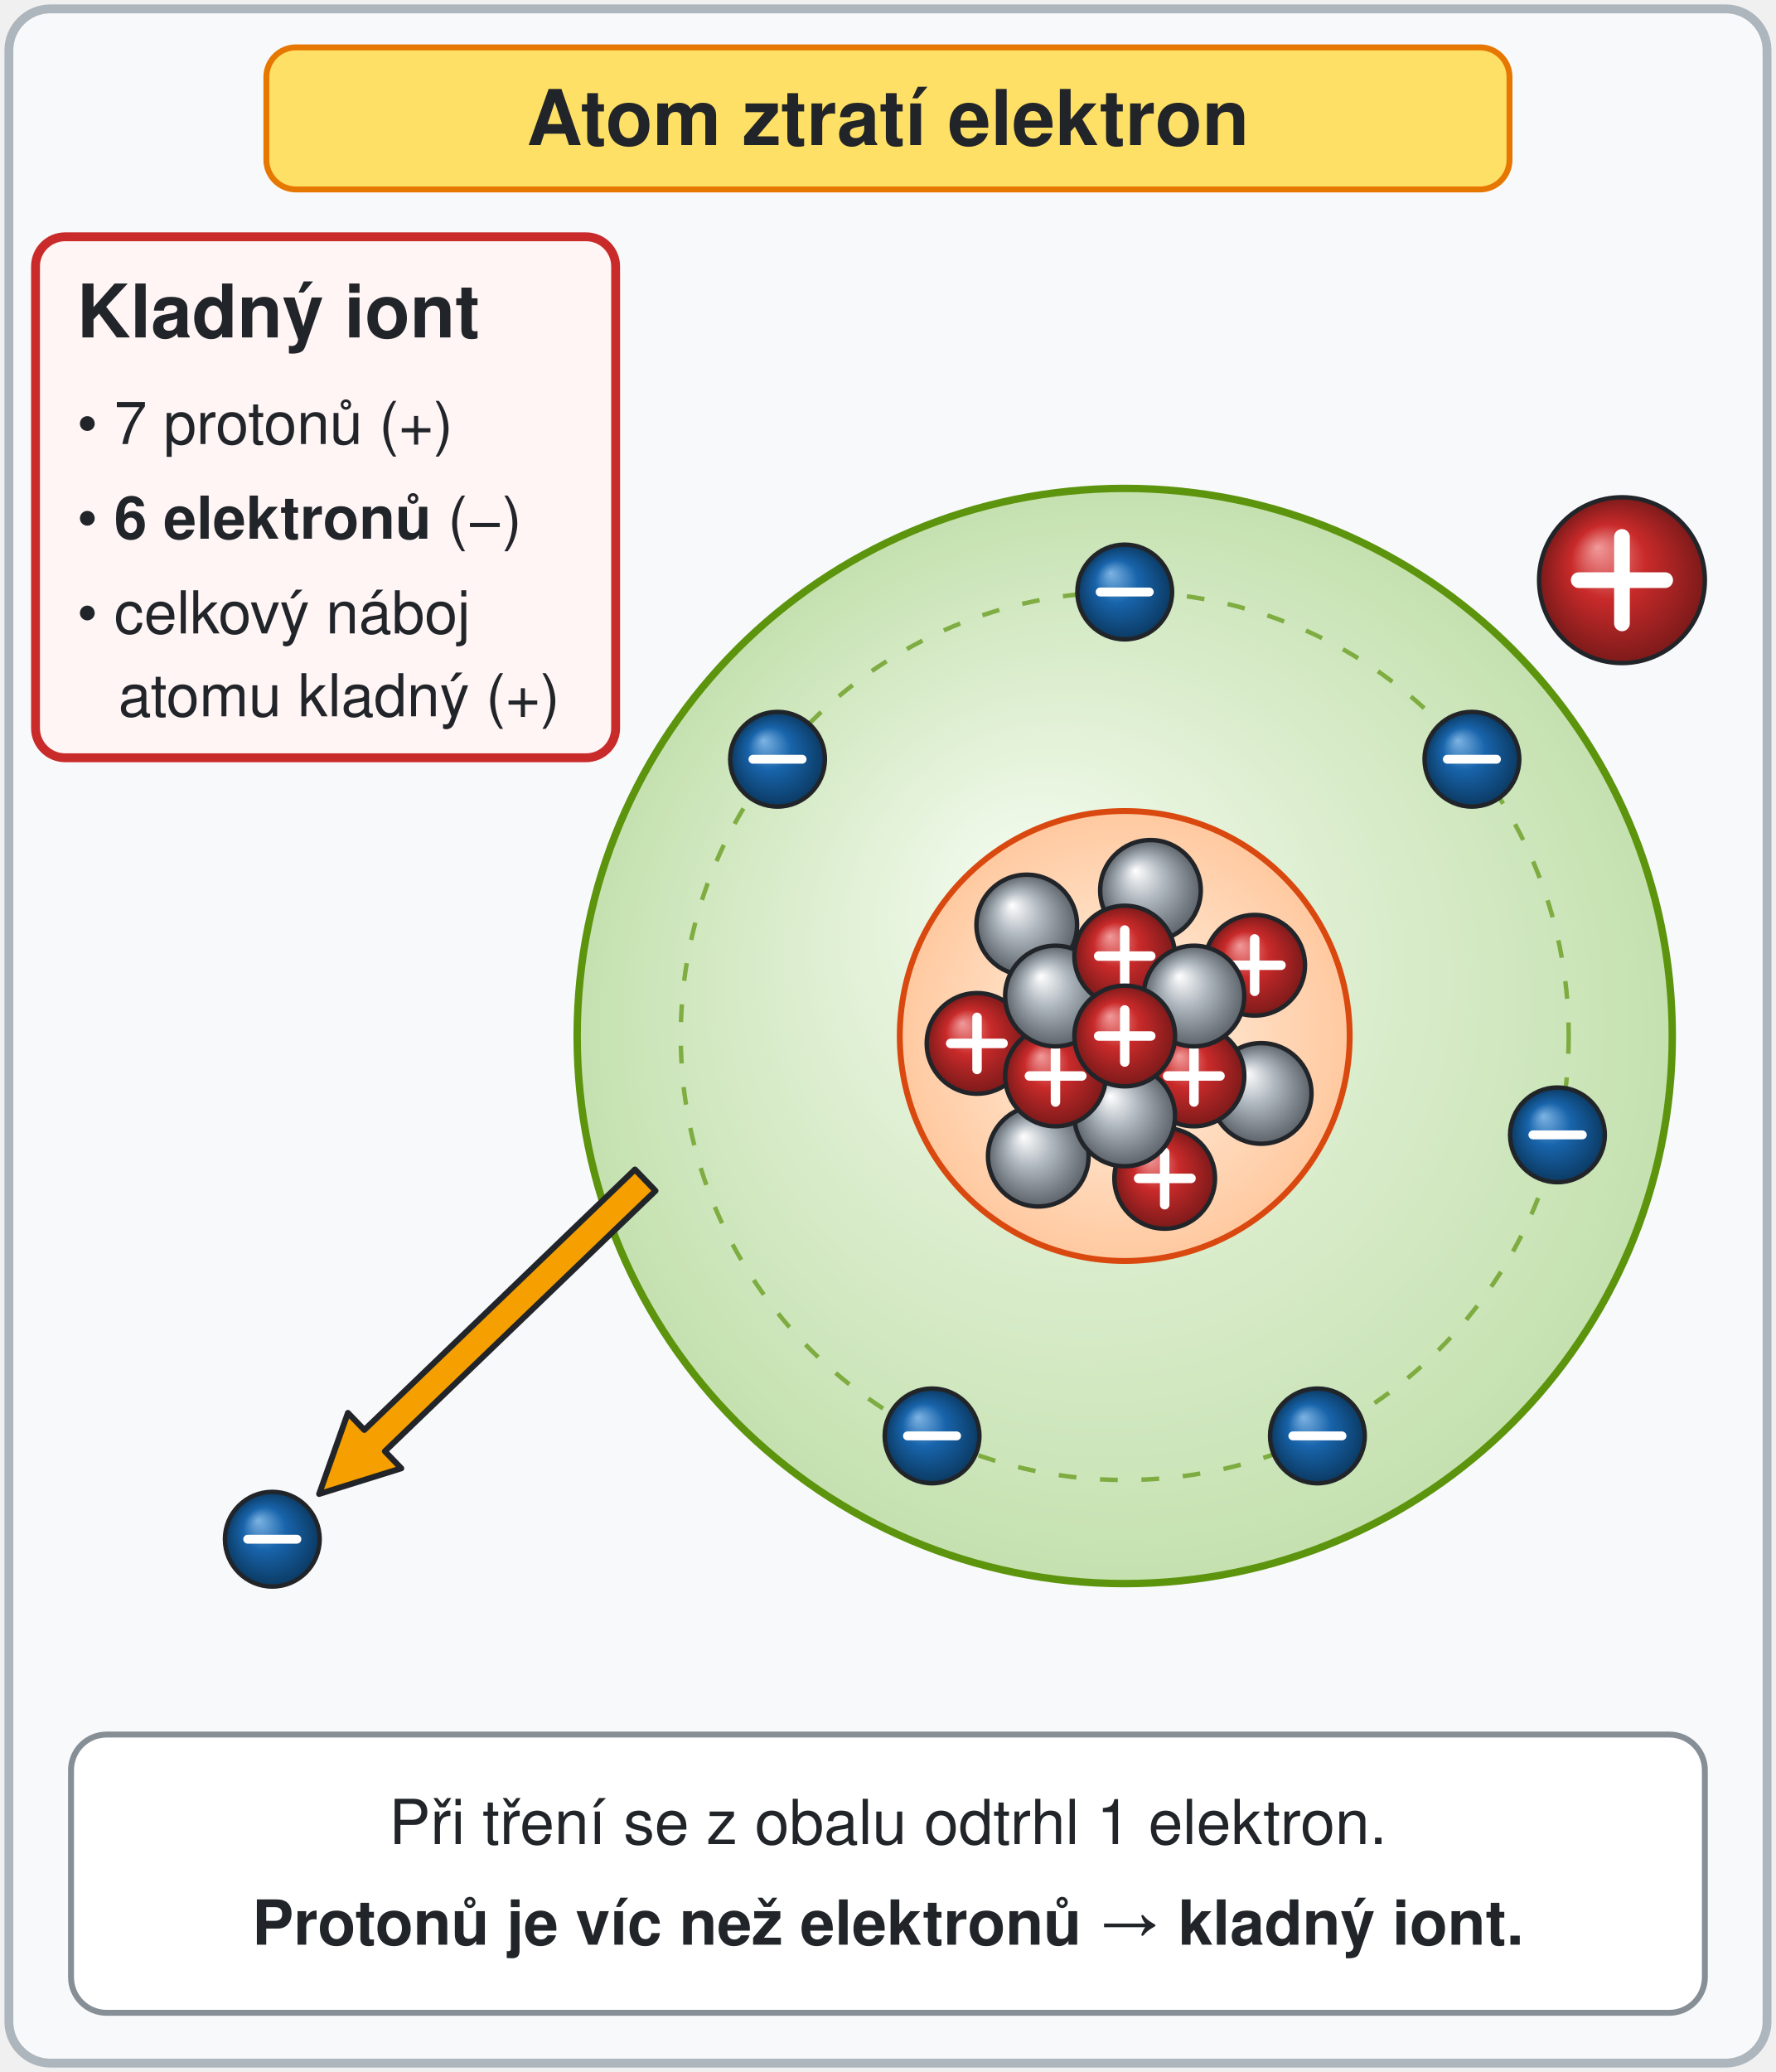
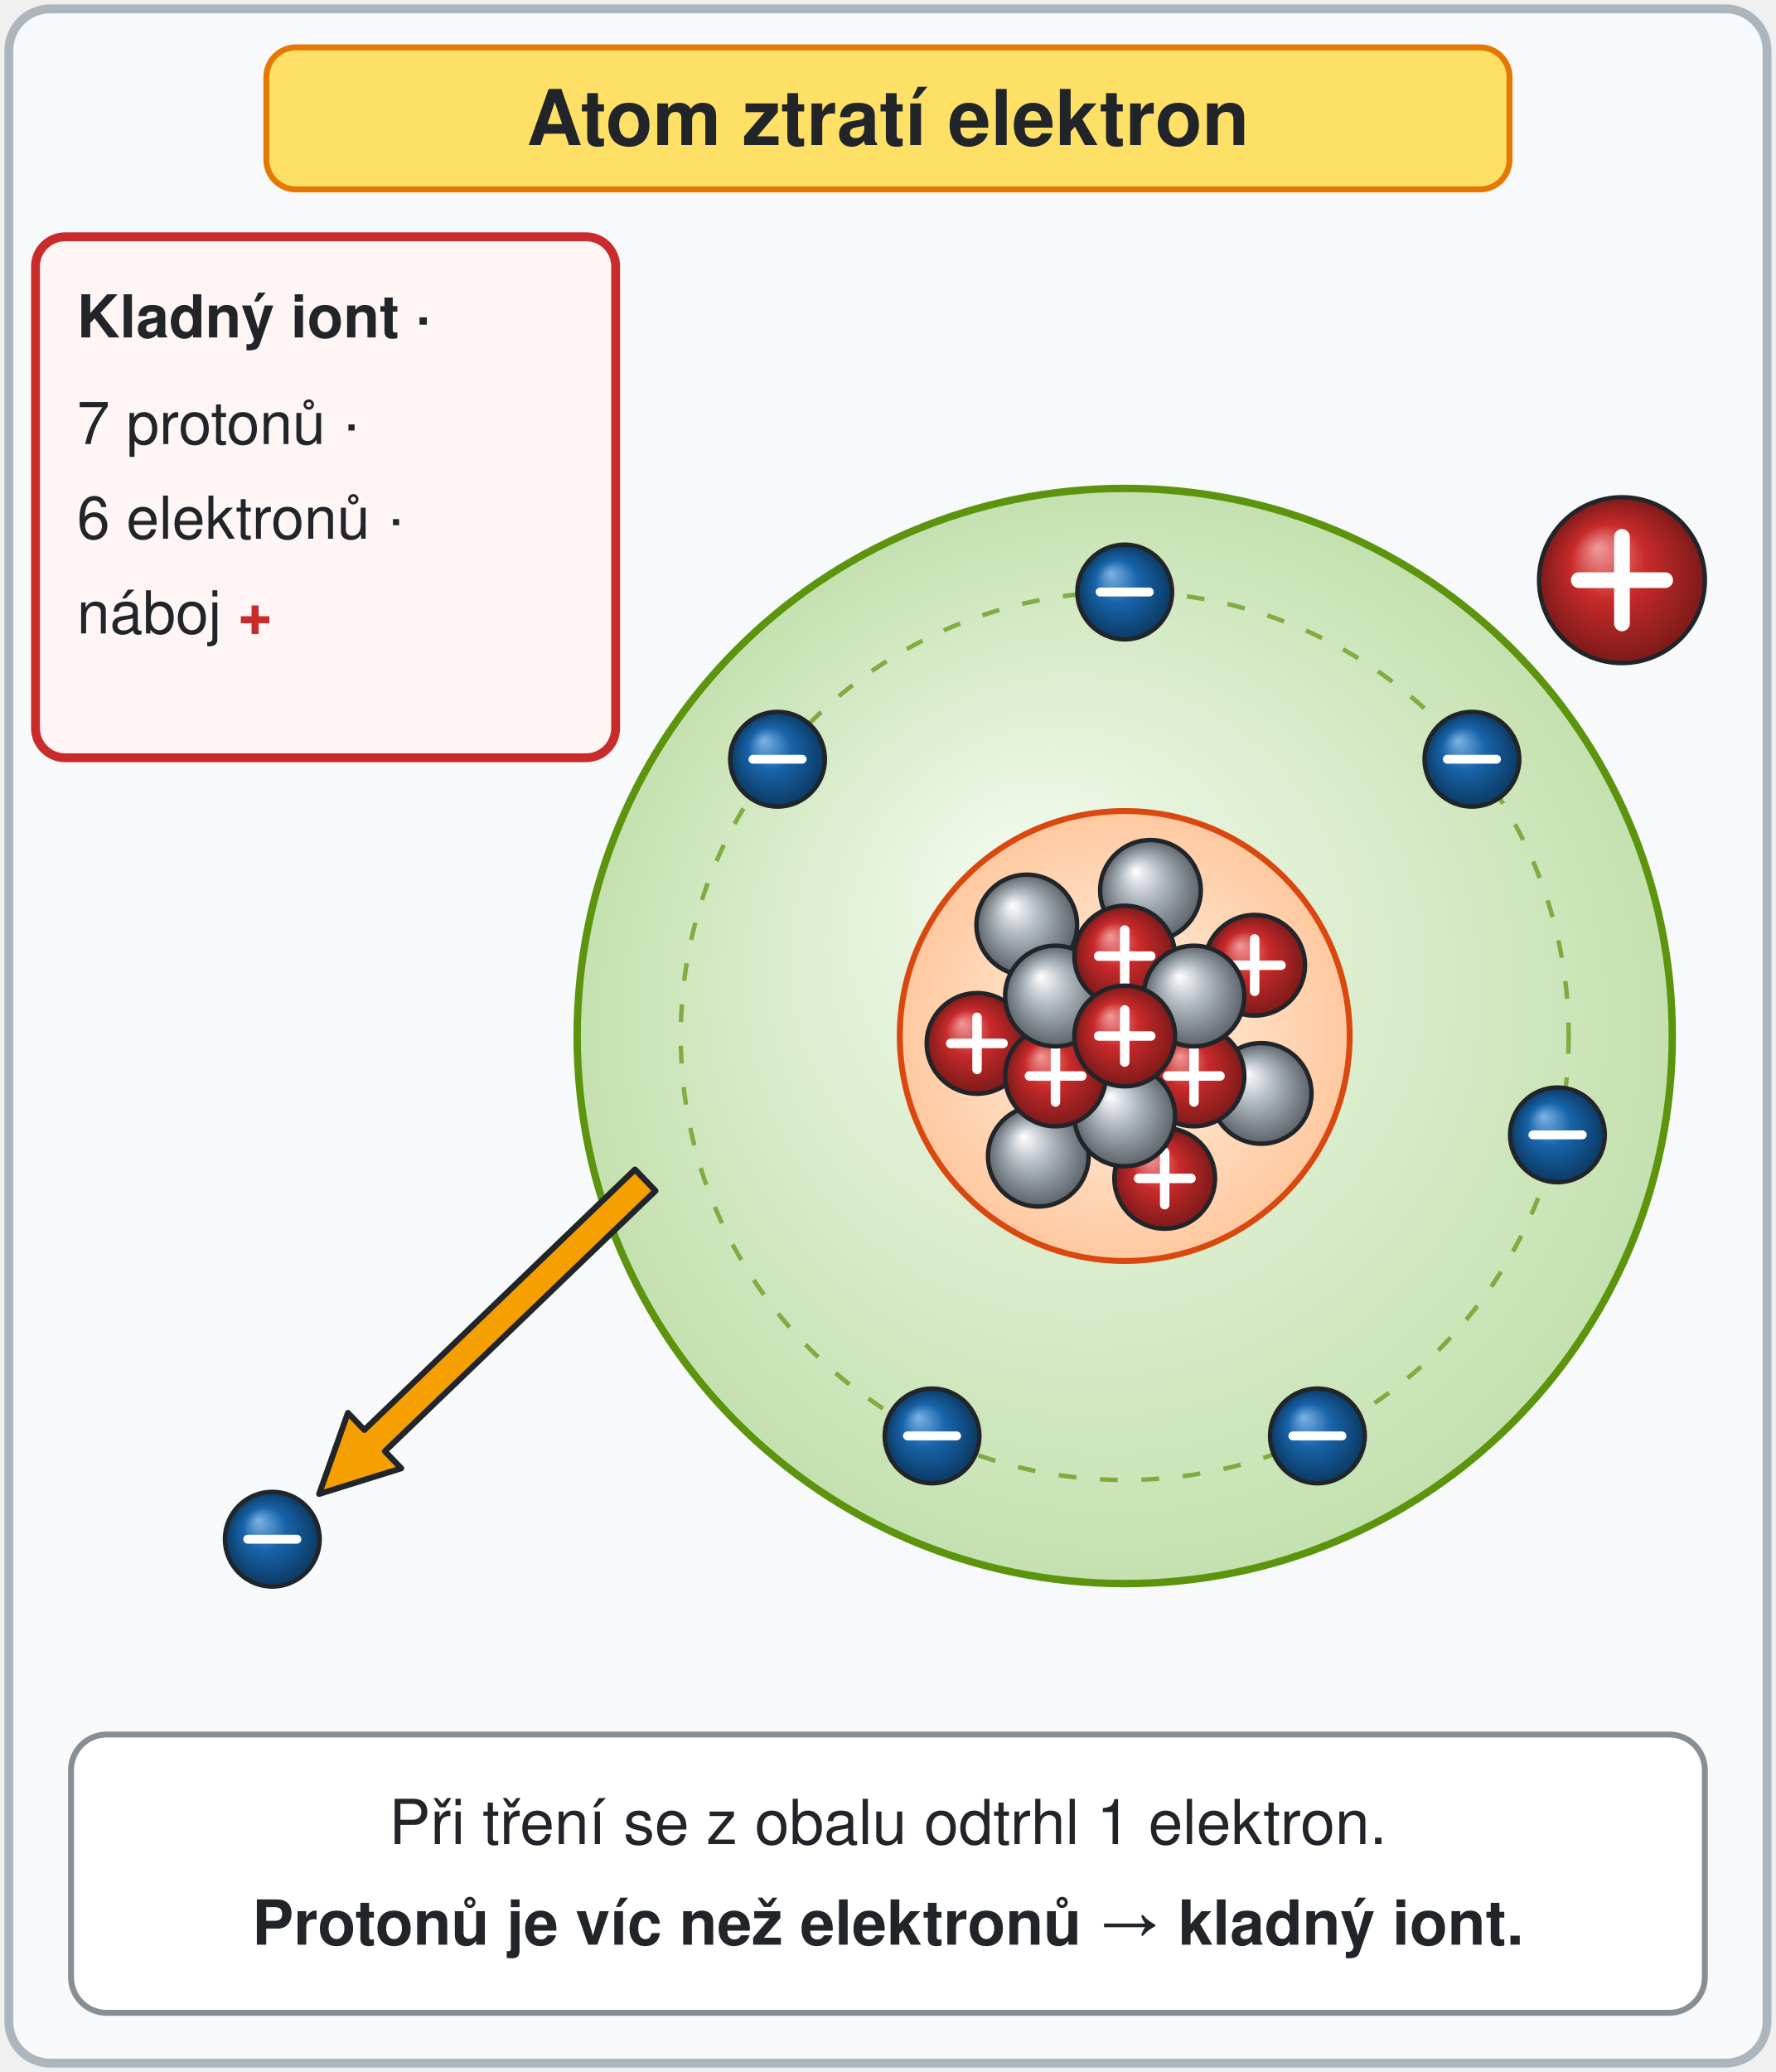
<svg xmlns="http://www.w3.org/2000/svg" viewBox="0 0 600 700" font-family="'Segoe UI', Helvetica, Arial, sans-serif" role="img" aria-label="Animace: atom dusíku má v jádře 7 protonů a v obalu 7 elektronů. Při tření se jeden elektron z obalu odtrhne a odletí pryč. Zůstane 7 protonů a 6 elektronů, kladný náboj převažuje a atom se stane kladným iontem.">
  <style>
/* Předloha: PDF Elektrické vlastnosti látek, obrázek Kladný iont – 7 protonů (+), 6 elektronů (-), celkový náboj atomu kladný (+); žlutá šipka ukazuje elektron, který opouští obal. Animace 9 s: elektron vyletí z obalu ven, potom se objeví červený znak +. Bez animace = koncový stav (elektron venku, znak + vidět). */
- @keyframes mv { 0% { transform: translate(141.8px, -136.6px); opacity: 0; } 6%, 22% { transform: translate(141.8px, -136.6px); opacity: 1; } 50%, 93% { transform: translate(0, 0); opacity: 1; } 100% { transform: translate(0, 0); opacity: 0; } }
+ @keyframes mv { 0%, 22% { transform: translate(141.8px, -136.6px); opacity: 1; } 50%, 93% { transform: translate(0, 0); opacity: 1; } 100% { transform: translate(0, 0); opacity: 0; } }
@keyframes sip { 0%, 20% { opacity: 0; } 26%, 50% { opacity: 1; } 58%, 100% { opacity: 0.35; } }
@keyframes zn { 0%, 52% { opacity: 0; } 60%, 94% { opacity: 1; } 100% { opacity: 0; } }
- @keyframes pS { 0%, 5.9% { opacity: 0; } 6%, 49.9% { opacity: 1; } 50%, 100% { opacity: 0; } }
- @keyframes pF { 0%, 5.9% { opacity: 1; } 6%, 49.9% { opacity: 0; } 50%, 100% { opacity: 1; } }
- .pS { opacity: 0; animation: pS 9s linear infinite; } .pF { animation: pF 9s linear infinite; }
.mv { animation: mv 9s ease-in-out infinite; } .sip { animation: sip 9s linear infinite; } .zn { animation: zn 9s linear infinite; }
+ @keyframes fA { 0%, 30.69% { opacity: 1; } 30.7%, 100% { opacity: 0; } }
+ @keyframes fB { 0%, 30.69% { opacity: 0; } 30.7%, 100% { opacity: 1; } }
+ .fA { opacity: 0; animation: fA 9s linear infinite; } .fB { opacity: 1; animation: fB 9s linear infinite; }
@media (prefers-reduced-motion: reduce) { * { animation: none !important; } }
</style>
  <defs>
    <radialGradient id="gP" cx="50%" cy="50%" r="50%" fx="35%" fy="30%">
      <stop offset="0" stop-color="#f19a9a" />
      <stop offset="0.45" stop-color="#c92a2a" />
      <stop offset="1" stop-color="#7d1a1a" />
    </radialGradient>
    <radialGradient id="gE" cx="50%" cy="50%" r="50%" fx="35%" fy="30%">
      <stop offset="0" stop-color="#7db3e3" />
      <stop offset="0.45" stop-color="#1864ab" />
      <stop offset="1" stop-color="#0b3a63" />
    </radialGradient>
    <radialGradient id="gN" cx="50%" cy="50%" r="50%" fx="35%" fy="30%">
      <stop offset="0" stop-color="#ffffff" />
      <stop offset="0.45" stop-color="#adb5bd" />
      <stop offset="1" stop-color="#5c636a" />
    </radialGradient>
    <radialGradient id="gObal" cx="50%" cy="50%" r="50%" fx="40%" fy="35%">
      <stop offset="0" stop-color="#f4fbef" />
      <stop offset="1" stop-color="#c5e1b0" />
    </radialGradient>
    <radialGradient id="gJadro" cx="50%" cy="50%" r="50%">
      <stop offset="0" stop-color="#fff4e6" />
      <stop offset="1" stop-color="#ffc9a0" />
    </radialGradient>
    <linearGradient id="gKov" x1="0" y1="0" x2="1" y2="0">
      <stop offset="0" stop-color="#6c757d" />
      <stop offset="0.35" stop-color="#f1f3f5" />
      <stop offset="0.7" stop-color="#adb5bd" />
      <stop offset="1" stop-color="#495057" />
    </linearGradient>
    <linearGradient id="gKovV" x1="0" y1="0" x2="0" y2="1">
      <stop offset="0" stop-color="#f1f3f5" />
      <stop offset="0.5" stop-color="#ced4da" />
      <stop offset="1" stop-color="#868e96" />
    </linearGradient>
    <radialGradient id="gZlato" cx="50%" cy="50%" r="50%" fx="38%" fy="32%">
      <stop offset="0" stop-color="#fff9db" />
      <stop offset="0.35" stop-color="#fcc419" />
      <stop offset="1" stop-color="#a86b00" />
    </radialGradient>
    <radialGradient id="gSklo" cx="50%" cy="50%" r="50%" fx="30%" fy="25%">
      <stop offset="0" stop-color="#ffffff" />
      <stop offset="0.6" stop-color="#e7f5ff" />
      <stop offset="1" stop-color="#c5f6fa" />
    </radialGradient>
    <radialGradient id="gKuze" cx="50%" cy="50%" r="50%" fx="40%" fy="35%">
      <stop offset="0" stop-color="#ffe8d6" />
      <stop offset="1" stop-color="#eeb48a" />
    </radialGradient>
    <linearGradient id="gPlast" x1="0" y1="0" x2="0" y2="1">
      <stop offset="0" stop-color="#ffd8a8" />
      <stop offset="0.5" stop-color="#fd7e14" />
      <stop offset="1" stop-color="#c2410c" />
    </linearGradient>
    <linearGradient id="gDeska" x1="0" y1="0" x2="1" y2="0">
      <stop offset="0" stop-color="#212529" />
      <stop offset="0.45" stop-color="#6c757d" />
      <stop offset="1" stop-color="#212529" />
    </linearGradient>
  </defs>
  <rect x="3" y="3" width="594" height="694" rx="14" fill="#f8f9fa" stroke="#adb5bd" stroke-width="3" />
  <rect x="90" y="16" width="420" height="48" rx="10" fill="#ffe066" stroke="#e67700" stroke-width="2" />
  <text x="300" y="49" font-size="26" font-weight="bold" fill="#212529" text-anchor="middle">Atom ztratí elektron</text>
-   <rect x="12" y="80" width="196" height="176" rx="10" fill="#fff5f5" stroke="#c92a2a" stroke-width="3" />
-   <text x="26" y="114" font-size="25" font-weight="bold" fill="#212529">Kladný iont</text>
-   <text x="26" y="150" font-size="20" fill="#212529">• 7 protonů (+)</text>
-   <text class="pF" x="26" y="182" font-size="20" fill="#212529">• <tspan font-weight="bold">6 elektronů</tspan> (−)</text>
-   <text class="pS" x="26" y="182" font-size="20" fill="#212529">• <tspan font-weight="bold">7 elektronů</tspan> (−)</text>
-   <text x="26" y="214" font-size="20" fill="#212529">• celkový náboj</text>
-   <text x="40" y="242" font-size="20" fill="#212529">atomu kladný (+)</text>
+   <g class="fA">
+     <rect x="12" y="80" width="196" height="176" rx="10" fill="#f1f3f5" stroke="#868e96" stroke-width="3" />
+     <text x="26" y="114" font-size="20" font-weight="bold" fill="#212529">Neutrální atom · </text>
+     <text x="26" y="150" font-size="20" fill="#212529">7 protonů · </text>
+     <text x="26" y="182" font-size="20" fill="#212529">7 elektronů · </text>
+     <text x="26" y="214" font-size="20" fill="#212529">náboj 0</text>
+   </g>
+   <g class="fB">
+     <rect x="12" y="80" width="196" height="176" rx="10" fill="#fff5f5" stroke="#c92a2a" stroke-width="3" />
+     <text x="26" y="114" font-size="20" font-weight="bold" fill="#212529">Kladný iont · </text>
+     <text x="26" y="150" font-size="20" fill="#212529">7 protonů · </text>
+     <text x="26" y="182" font-size="20" fill="#212529">6 elektronů · </text>
+     <text x="26" y="214" font-size="20" fill="#212529">náboj <tspan font-weight="bold" fill="#c92a2a">+</tspan>
+     </text>
+   </g>
  <circle cx="380" cy="350" r="185" fill="url(#gObal)" stroke="#5c940d" stroke-width="2.5" />
  <circle cx="380" cy="350" r="150" fill="none" stroke="#5c940d" stroke-width="1.5" stroke-dasharray="6 8" opacity="0.7" />
  <circle cx="380" cy="350" r="76" fill="url(#gJadro)" stroke="#d9480f" stroke-width="2" />
  <circle cx="388.7" cy="300.8" r="17" fill="url(#gN)" stroke="#212529" stroke-width="1.5" />
  <g>
    <circle cx="423.9" cy="326.1" r="17" fill="url(#gP)" stroke="#212529" stroke-width="1.5" />
    <path d="M415.1 326.1H432.8M423.9 317.2V334.9" stroke="#fff" stroke-width="3.2" stroke-linecap="round" />
  </g>
  <circle cx="426.1" cy="369.4" r="17" fill="url(#gN)" stroke="#212529" stroke-width="1.5" />
  <g>
    <circle cx="393.5" cy="398.1" r="17" fill="url(#gP)" stroke="#212529" stroke-width="1.5" />
    <path d="M384.7 398.1H402.4M393.5 389.3V407" stroke="#fff" stroke-width="3.2" stroke-linecap="round" />
  </g>
  <circle cx="350.8" cy="390.6" r="17" fill="url(#gN)" stroke="#212529" stroke-width="1.5" />
  <g>
    <circle cx="330.1" cy="352.5" r="17" fill="url(#gP)" stroke="#212529" stroke-width="1.5" />
    <path d="M321.2 352.5H338.9M330.1 343.7V361.3" stroke="#fff" stroke-width="3.2" stroke-linecap="round" />
  </g>
  <circle cx="346.9" cy="312.5" r="17" fill="url(#gN)" stroke="#212529" stroke-width="1.5" />
  <g>
    <circle cx="403.4" cy="363.5" r="17" fill="url(#gP)" stroke="#212529" stroke-width="1.5" />
    <path d="M394.5 363.5H412.2M403.4 354.7V372.3" stroke="#fff" stroke-width="3.2" stroke-linecap="round" />
  </g>
  <circle cx="380" cy="377" r="17" fill="url(#gN)" stroke="#212529" stroke-width="1.5" />
  <g>
    <circle cx="356.6" cy="363.5" r="17" fill="url(#gP)" stroke="#212529" stroke-width="1.5" />
    <path d="M347.8 363.5H365.5M356.6 354.7V372.3" stroke="#fff" stroke-width="3.2" stroke-linecap="round" />
  </g>
  <circle cx="356.6" cy="336.5" r="17" fill="url(#gN)" stroke="#212529" stroke-width="1.5" />
  <g>
    <circle cx="380" cy="323" r="17" fill="url(#gP)" stroke="#212529" stroke-width="1.5" />
    <path d="M371.2 323H388.8M380 314.2V331.8" stroke="#fff" stroke-width="3.2" stroke-linecap="round" />
  </g>
  <circle cx="403.4" cy="336.5" r="17" fill="url(#gN)" stroke="#212529" stroke-width="1.5" />
  <g>
    <circle cx="380" cy="350" r="17" fill="url(#gP)" stroke="#212529" stroke-width="1.5" />
    <path d="M371.2 350H388.8M380 341.2V358.8" stroke="#fff" stroke-width="3.2" stroke-linecap="round" />
  </g>
  <g>
    <circle cx="380" cy="200" r="16" fill="url(#gE)" stroke="#212529" stroke-width="1.5" />
    <path d="M371.7 200H388.3" stroke="#fff" stroke-width="3" stroke-linecap="round" />
  </g>
  <g>
    <circle cx="497.3" cy="256.5" r="16" fill="url(#gE)" stroke="#212529" stroke-width="1.5" />
    <path d="M489 256.5H505.6" stroke="#fff" stroke-width="3" stroke-linecap="round" />
  </g>
  <g>
    <circle cx="526.2" cy="383.4" r="16" fill="url(#gE)" stroke="#212529" stroke-width="1.5" />
    <path d="M517.9 383.4H534.6" stroke="#fff" stroke-width="3" stroke-linecap="round" />
  </g>
  <g>
    <circle cx="445.1" cy="485.1" r="16" fill="url(#gE)" stroke="#212529" stroke-width="1.5" />
    <path d="M436.8 485.1H453.4" stroke="#fff" stroke-width="3" stroke-linecap="round" />
  </g>
  <g>
    <circle cx="314.9" cy="485.1" r="16" fill="url(#gE)" stroke="#212529" stroke-width="1.5" />
    <path d="M306.6 485.1H323.2" stroke="#fff" stroke-width="3" stroke-linecap="round" />
  </g>
  <g>
    <circle cx="262.7" cy="256.5" r="16" fill="url(#gE)" stroke="#212529" stroke-width="1.5" />
    <path d="M254.4 256.5H271" stroke="#fff" stroke-width="3" stroke-linecap="round" />
  </g>
  <g class="mv">
    <circle cx="92" cy="520" r="16" fill="url(#gE)" stroke="#212529" stroke-width="1.5" />
    <path d="M83.7 520H100.3" stroke="#fff" stroke-width="3" stroke-linecap="round" />
  </g>
  <g class="sip">
    <g transform="translate(218 398.7) rotate(136.1)">
      <path d="M0 -5H126.9V-13L152.9 0L126.9 13V5H0Z" fill="#f59f00" stroke="#212529" stroke-width="2" stroke-linejoin="round" />
    </g>
  </g>
  <g class="zn">
    <circle cx="548" cy="196" r="28" fill="url(#gP)" stroke="#212529" stroke-width="1.5" />
    <path d="M533.4 196H562.6M548 181.4V210.6" stroke="#fff" stroke-width="5.3" stroke-linecap="round" />
  </g>
  <rect x="24" y="586" width="552" height="94" rx="12" fill="#ffffff" stroke="#868e96" stroke-width="2" />
-   <text x="300" y="623" font-size="21" fill="#212529" text-anchor="middle">Při tření se z obalu odtrhl 1 elektron.</text>
-   <text x="300" y="657" font-size="21" fill="#212529" text-anchor="middle" font-weight="bold">Protonů je víc než elektronů → kladný iont.</text>
+   <g class="fA">
+     <text x="300" y="623" font-size="21" fill="#212529" text-anchor="middle">Atom dusíku má v obalu 7 elektronů.</text>
+     <text x="300" y="657" font-size="21" fill="#212529" text-anchor="middle" font-weight="bold">Protonů i elektronů je stejně → neutrální atom.</text>
+   </g>
+   <g class="fB">
+     <text x="300" y="623" font-size="21" fill="#212529" text-anchor="middle">Při tření se z obalu odtrhl 1 elektron.</text>
+     <text x="300" y="657" font-size="21" fill="#212529" text-anchor="middle" font-weight="bold">Protonů je víc než elektronů → kladný iont.</text>
+   </g>
</svg>
